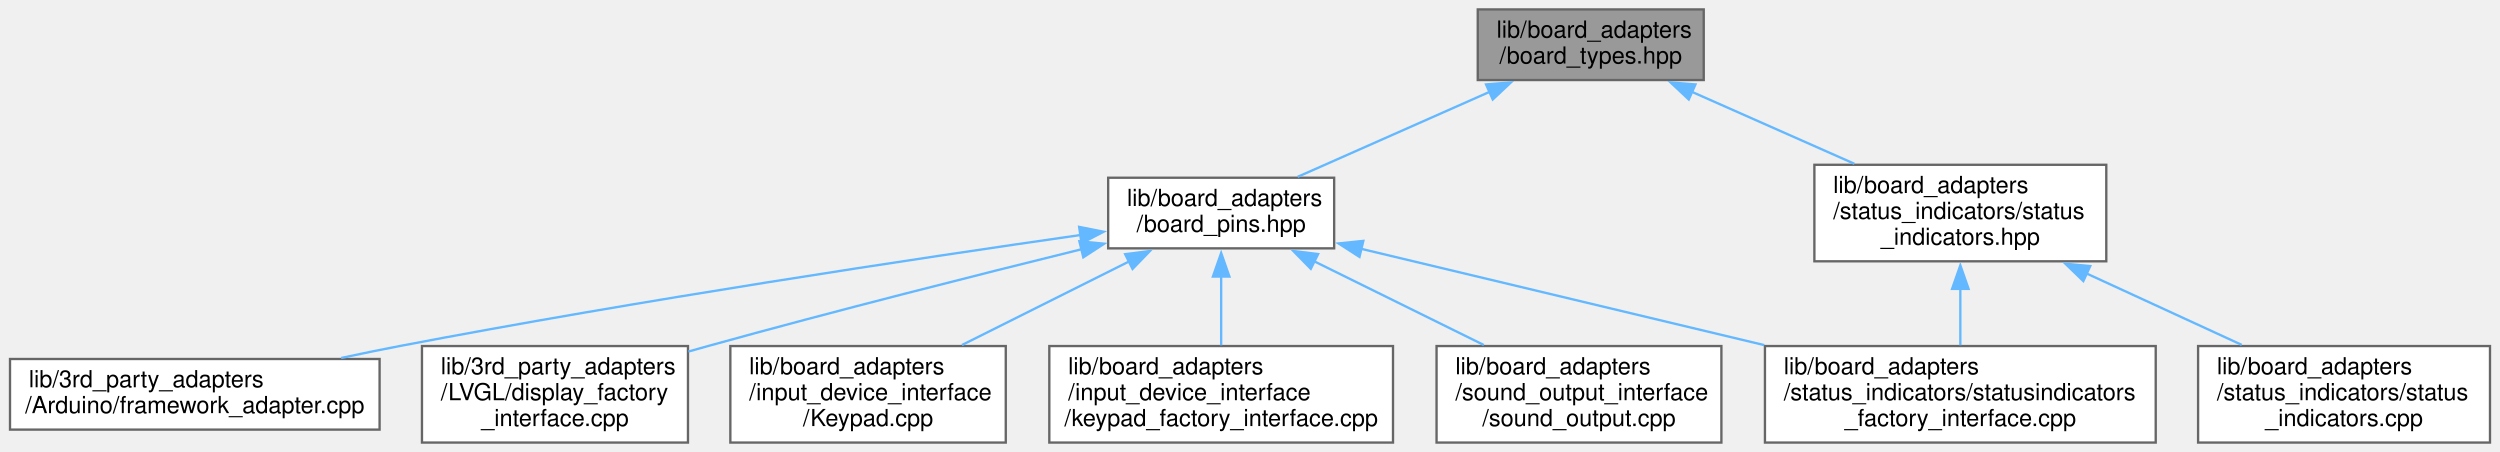
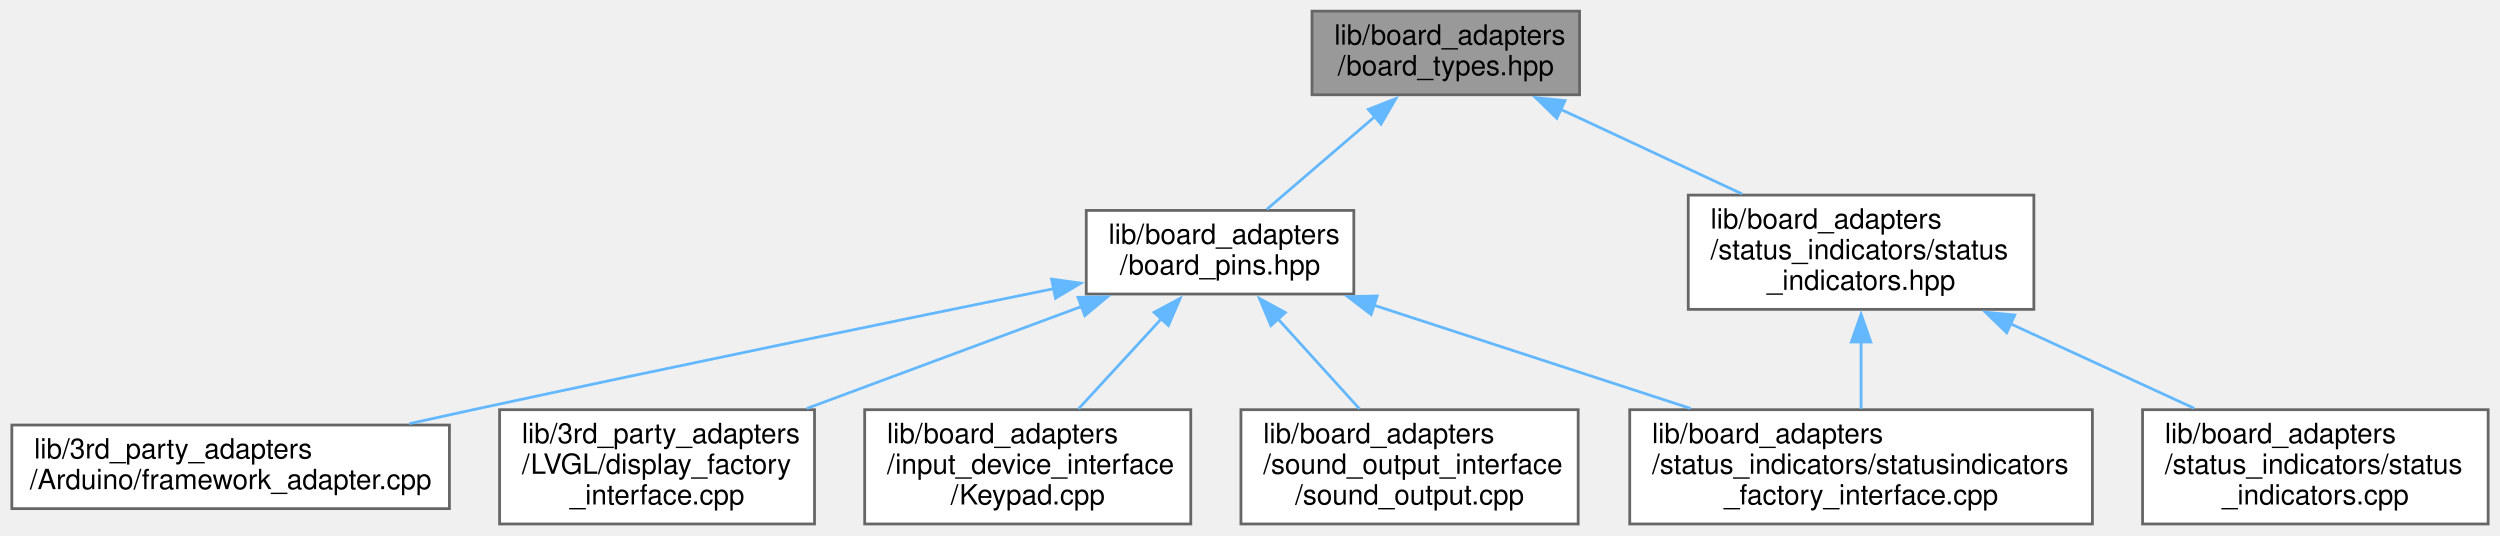
- <svg xmlns="http://www.w3.org/2000/svg" xmlns:xlink="http://www.w3.org/1999/xlink" width="1062pt" height="192pt" viewBox="0.00 0.00 1061.50 192.00">
+ <svg xmlns="http://www.w3.org/2000/svg" xmlns:xlink="http://www.w3.org/1999/xlink" width="897pt" height="192pt" viewBox="0.00 0.00 896.50 192.00">
  <g id="graph0" class="graph" transform="scale(1 1) rotate(0) translate(4 188)">
    <g id="node1" class="node">
      <g id="a_node1">
        <a xlink:title=" ">
-           <polygon fill="#999999" stroke="#666666" points="719.5,-184 623.5,-184 623.5,-154 719.5,-154 719.5,-184" />
-           <text text-anchor="start" x="631.5" y="-172" font-family="Helvetica,sans-Serif" font-size="10.00">lib/board_adapters</text>
-           <text text-anchor="middle" x="671.5" y="-161" font-family="Helvetica,sans-Serif" font-size="10.00">/board_types.hpp</text>
+           <polygon fill="#999999" stroke="#666666" points="562.5,-184 466.5,-184 466.5,-154 562.5,-154 562.5,-184" />
+           <text text-anchor="start" x="474.5" y="-172" font-family="Helvetica,sans-Serif" font-size="10.00">lib/board_adapters</text>
+           <text text-anchor="middle" x="514.5" y="-161" font-family="Helvetica,sans-Serif" font-size="10.00">/board_types.hpp</text>
        </a>
      </g>
    </g>
    <g id="node2" class="node">
      <g id="a_node2">
        <a xlink:href="board__pins_8hpp.xhtml" target="_top" xlink:title="Provides named objects for the pins provided by the board.">
-           <polygon fill="white" stroke="#666666" points="562.5,-112.5 466.5,-112.5 466.5,-82.5 562.5,-82.5 562.5,-112.5" />
-           <text text-anchor="start" x="474.5" y="-100.5" font-family="Helvetica,sans-Serif" font-size="10.00">lib/board_adapters</text>
-           <text text-anchor="middle" x="514.5" y="-89.5" font-family="Helvetica,sans-Serif" font-size="10.00">/board_pins.hpp</text>
+           <polygon fill="white" stroke="#666666" points="481.5,-112.5 385.5,-112.5 385.5,-82.5 481.5,-82.5 481.5,-112.5" />
+           <text text-anchor="start" x="393.5" y="-100.5" font-family="Helvetica,sans-Serif" font-size="10.00">lib/board_adapters</text>
+           <text text-anchor="middle" x="433.5" y="-89.5" font-family="Helvetica,sans-Serif" font-size="10.00">/board_pins.hpp</text>
        </a>
      </g>
    </g>
    <g id="edge1" class="edge">
-       <path fill="none" stroke="#63b8ff" d="M628.73,-149.07C602.96,-137.66 570.66,-123.36 546.99,-112.88" />
-       <polygon fill="#63b8ff" stroke="#63b8ff" points="627.02,-152.14 637.59,-152.99 629.86,-145.74 627.02,-152.14" />
+       <path fill="none" stroke="#63b8ff" d="M489,-146.12C476.36,-135.27 461.44,-122.48 450.26,-112.88" />
+       <polygon fill="#63b8ff" stroke="#63b8ff" points="486.7,-148.76 496.57,-152.61 491.26,-143.45 486.7,-148.76" />
    </g>
-     <g id="node9" class="node">
-       <g id="a_node9">
+     <g id="node8" class="node">
+       <g id="a_node8">
        <a xlink:href="status__indicators_8hpp.xhtml" target="_top" xlink:title=" ">
-           <polygon fill="white" stroke="#666666" points="890.5,-118 766.5,-118 766.5,-77 890.5,-77 890.5,-118" />
-           <text text-anchor="start" x="774.5" y="-106" font-family="Helvetica,sans-Serif" font-size="10.00">lib/board_adapters</text>
-           <text text-anchor="start" x="774.5" y="-95" font-family="Helvetica,sans-Serif" font-size="10.00">/status_indicators/status</text>
-           <text text-anchor="middle" x="828.5" y="-84" font-family="Helvetica,sans-Serif" font-size="10.00">_indicators.hpp</text>
+           <polygon fill="white" stroke="#666666" points="725.5,-118 601.5,-118 601.5,-77 725.5,-77 725.5,-118" />
+           <text text-anchor="start" x="609.5" y="-106" font-family="Helvetica,sans-Serif" font-size="10.00">lib/board_adapters</text>
+           <text text-anchor="start" x="609.5" y="-95" font-family="Helvetica,sans-Serif" font-size="10.00">/status_indicators/status</text>
+           <text text-anchor="middle" x="663.5" y="-84" font-family="Helvetica,sans-Serif" font-size="10.00">_indicators.hpp</text>
        </a>
      </g>
    </g>
-     <g id="edge8" class="edge">
-       <path fill="none" stroke="#63b8ff" d="M714.47,-148.98C735.9,-139.49 761.81,-128.02 783.51,-118.42" />
-       <polygon fill="#63b8ff" stroke="#63b8ff" points="713.14,-145.74 705.41,-152.99 715.98,-152.14 713.14,-145.74" />
+     <g id="edge7" class="edge">
+       <path fill="none" stroke="#63b8ff" d="M555.56,-148.85C575.84,-139.39 600.3,-127.98 620.8,-118.42" />
+       <polygon fill="#63b8ff" stroke="#63b8ff" points="554.33,-145.56 546.74,-152.96 557.29,-151.9 554.33,-145.56" />
    </g>
    <g id="node3" class="node">
      <g id="a_node3">
        <a xlink:href="framework__adapter_8cpp.xhtml" target="_top" xlink:title=" ">
          <polygon fill="white" stroke="#666666" points="157,-35.5 0,-35.5 0,-5.5 157,-5.5 157,-35.5" />
          <text text-anchor="start" x="8" y="-23.5" font-family="Helvetica,sans-Serif" font-size="10.00">lib/3rd_party_adapters</text>
          <text text-anchor="middle" x="78.5" y="-12.5" font-family="Helvetica,sans-Serif" font-size="10.00">/Arduino/framework_adapter.cpp</text>
        </a>
      </g>
    </g>
    <g id="edge2" class="edge">
-       <path fill="none" stroke="#63b8ff" d="M454.9,-88.19C385.26,-78.2 266.67,-60.36 165.5,-41 157.44,-39.46 148.99,-37.72 140.66,-35.93" />
-       <polygon fill="#63b8ff" stroke="#63b8ff" points="454.17,-91.62 464.57,-89.56 455.16,-84.69 454.17,-91.62" />
+       <path fill="none" stroke="#63b8ff" d="M373.88,-84.44C319.53,-73.38 237.05,-56.43 165.5,-41 158.09,-39.4 150.32,-37.7 142.62,-35.99" />
+       <polygon fill="#63b8ff" stroke="#63b8ff" points="373.06,-87.85 383.55,-86.41 374.45,-80.99 373.06,-87.85" />
    </g>
    <g id="node4" class="node">
      <g id="a_node4">
        <a xlink:href="display__factory__interface_8cpp.xhtml" target="_top" xlink:title=" ">
          <polygon fill="white" stroke="#666666" points="288,-41 175,-41 175,0 288,0 288,-41" />
          <text text-anchor="start" x="183" y="-29" font-family="Helvetica,sans-Serif" font-size="10.00">lib/3rd_party_adapters</text>
          <text text-anchor="start" x="183" y="-18" font-family="Helvetica,sans-Serif" font-size="10.00">/LVGL/display_factory</text>
          <text text-anchor="middle" x="231.5" y="-7" font-family="Helvetica,sans-Serif" font-size="10.00">_interface.cpp</text>
        </a>
      </g>
    </g>
    <g id="edge3" class="edge">
-       <path fill="none" stroke="#63b8ff" d="M455.22,-82.13C411.28,-71.3 349.99,-55.83 296.5,-41 293.78,-40.24 290.99,-39.46 288.18,-38.66" />
-       <polygon fill="#63b8ff" stroke="#63b8ff" points="454.27,-85.5 464.82,-84.48 455.94,-78.7 454.27,-85.5" />
+       <path fill="none" stroke="#63b8ff" d="M383.93,-78.09C354,-66.98 315.86,-52.82 285.22,-41.44" />
+       <polygon fill="#63b8ff" stroke="#63b8ff" points="382.54,-81.31 393.13,-81.51 384.98,-74.75 382.54,-81.31" />
    </g>
    <g id="node5" class="node">
      <g id="a_node5">
        <a xlink:href="Keypad_8cpp.xhtml" target="_top" xlink:title=" ">
          <polygon fill="white" stroke="#666666" points="423,-41 306,-41 306,0 423,0 423,-41" />
          <text text-anchor="start" x="314" y="-29" font-family="Helvetica,sans-Serif" font-size="10.00">lib/board_adapters</text>
          <text text-anchor="start" x="314" y="-18" font-family="Helvetica,sans-Serif" font-size="10.00">/input_device_interface</text>
          <text text-anchor="middle" x="364.5" y="-7" font-family="Helvetica,sans-Serif" font-size="10.00">/Keypad.cpp</text>
        </a>
      </g>
    </g>
    <g id="edge4" class="edge">
-       <path fill="none" stroke="#63b8ff" d="M475.33,-76.91C453.49,-65.99 426.35,-52.42 404.39,-41.44" />
-       <polygon fill="#63b8ff" stroke="#63b8ff" points="473.72,-80.02 484.22,-81.36 476.85,-73.76 473.72,-80.02" />
+       <path fill="none" stroke="#63b8ff" d="M412.65,-73.84C403.12,-63.47 391.92,-51.3 382.72,-41.3" />
+       <polygon fill="#63b8ff" stroke="#63b8ff" points="409.82,-75.94 419.17,-80.93 414.98,-71.2 409.82,-75.94" />
    </g>
    <g id="node6" class="node">
      <g id="a_node6">
-         <a xlink:href="keypad__factory__interface_8cpp.xhtml" target="_top" xlink:title=" ">
-           <polygon fill="white" stroke="#666666" points="587.5,-41 441.5,-41 441.5,0 587.5,0 587.5,-41" />
-           <text text-anchor="start" x="449.5" y="-29" font-family="Helvetica,sans-Serif" font-size="10.00">lib/board_adapters</text>
-           <text text-anchor="start" x="449.5" y="-18" font-family="Helvetica,sans-Serif" font-size="10.00">/input_device_interface</text>
-           <text text-anchor="middle" x="514.5" y="-7" font-family="Helvetica,sans-Serif" font-size="10.00">/keypad_factory_interface.cpp</text>
+         <a xlink:href="sound__output_8cpp.xhtml" target="_top" xlink:title=" ">
+           <polygon fill="white" stroke="#666666" points="562,-41 441,-41 441,0 562,0 562,-41" />
+           <text text-anchor="start" x="449" y="-29" font-family="Helvetica,sans-Serif" font-size="10.00">lib/board_adapters</text>
+           <text text-anchor="start" x="449" y="-18" font-family="Helvetica,sans-Serif" font-size="10.00">/sound_output_interface</text>
+           <text text-anchor="middle" x="501.5" y="-7" font-family="Helvetica,sans-Serif" font-size="10.00">/sound_output.cpp</text>
        </a>
      </g>
    </g>
    <g id="edge5" class="edge">
-       <path fill="none" stroke="#63b8ff" d="M514.5,-70.68C514.5,-61.06 514.5,-50.3 514.5,-41.3" />
-       <polygon fill="#63b8ff" stroke="#63b8ff" points="511,-70.53 514.5,-80.53 518,-70.53 511,-70.53" />
+       <path fill="none" stroke="#63b8ff" d="M454.33,-73.53C463.66,-63.23 474.57,-51.2 483.54,-41.3" />
+       <polygon fill="#63b8ff" stroke="#63b8ff" points="451.75,-71.16 447.63,-80.92 456.94,-75.86 451.75,-71.16" />
    </g>
    <g id="node7" class="node">
      <g id="a_node7">
-         <a xlink:href="sound__output_8cpp.xhtml" target="_top" xlink:title=" ">
-           <polygon fill="white" stroke="#666666" points="727,-41 606,-41 606,0 727,0 727,-41" />
-           <text text-anchor="start" x="614" y="-29" font-family="Helvetica,sans-Serif" font-size="10.00">lib/board_adapters</text>
-           <text text-anchor="start" x="614" y="-18" font-family="Helvetica,sans-Serif" font-size="10.00">/sound_output_interface</text>
-           <text text-anchor="middle" x="666.5" y="-7" font-family="Helvetica,sans-Serif" font-size="10.00">/sound_output.cpp</text>
+         <a xlink:href="statusindicators__factory__interface_8cpp.xhtml" target="_top" xlink:title=" ">
+           <polygon fill="white" stroke="#666666" points="746.5,-41 580.5,-41 580.5,0 746.5,0 746.5,-41" />
+           <text text-anchor="start" x="588.5" y="-29" font-family="Helvetica,sans-Serif" font-size="10.00">lib/board_adapters</text>
+           <text text-anchor="start" x="588.5" y="-18" font-family="Helvetica,sans-Serif" font-size="10.00">/status_indicators/statusindicators</text>
+           <text text-anchor="middle" x="663.5" y="-7" font-family="Helvetica,sans-Serif" font-size="10.00">_factory_interface.cpp</text>
        </a>
      </g>
    </g>
    <g id="edge6" class="edge">
-       <path fill="none" stroke="#63b8ff" d="M553.89,-77.06C576.08,-66.12 603.73,-52.47 626.08,-41.44" />
-       <polygon fill="#63b8ff" stroke="#63b8ff" points="552.58,-73.81 545.16,-81.37 555.68,-80.08 552.58,-73.81" />
+       <path fill="none" stroke="#63b8ff" d="M488.6,-78.53C522.87,-67.36 566.99,-52.97 602.34,-41.44" />
+       <polygon fill="#63b8ff" stroke="#63b8ff" points="487.71,-75.14 479.29,-81.57 489.88,-81.8 487.71,-75.14" />
    </g>
-     <g id="node8" class="node">
-       <g id="a_node8">
-         <a xlink:href="statusindicators__factory__interface_8cpp.xhtml" target="_top" xlink:title=" ">
-           <polygon fill="white" stroke="#666666" points="911.5,-41 745.5,-41 745.5,0 911.5,0 911.5,-41" />
-           <text text-anchor="start" x="753.5" y="-29" font-family="Helvetica,sans-Serif" font-size="10.00">lib/board_adapters</text>
-           <text text-anchor="start" x="753.5" y="-18" font-family="Helvetica,sans-Serif" font-size="10.00">/status_indicators/statusindicators</text>
-           <text text-anchor="middle" x="828.5" y="-7" font-family="Helvetica,sans-Serif" font-size="10.00">_factory_interface.cpp</text>
+     <g id="edge9" class="edge">
+       <path fill="none" stroke="#63b8ff" d="M663.5,-65.36C663.5,-57.24 663.5,-48.7 663.5,-41.33" />
+       <polygon fill="#63b8ff" stroke="#63b8ff" points="660,-65.28 663.5,-75.28 667,-65.28 660,-65.28" />
+     </g>
+     <g id="node9" class="node">
+       <g id="a_node9">
+         <a xlink:href="status__indicators_8cpp.xhtml" target="_top" xlink:title=" ">
+           <polygon fill="white" stroke="#666666" points="888.5,-41 764.5,-41 764.5,0 888.5,0 888.5,-41" />
+           <text text-anchor="start" x="772.5" y="-29" font-family="Helvetica,sans-Serif" font-size="10.00">lib/board_adapters</text>
+           <text text-anchor="start" x="772.5" y="-18" font-family="Helvetica,sans-Serif" font-size="10.00">/status_indicators/status</text>
+           <text text-anchor="middle" x="826.5" y="-7" font-family="Helvetica,sans-Serif" font-size="10.00">_indicators.cpp</text>
        </a>
      </g>
    </g>
-     <g id="edge7" class="edge">
-       <path fill="none" stroke="#63b8ff" d="M573.8,-82.34C622.23,-70.77 691.24,-54.28 745.22,-41.39" />
-       <polygon fill="#63b8ff" stroke="#63b8ff" points="573.26,-78.87 564.35,-84.59 574.89,-85.67 573.26,-78.87" />
-     </g>
-     <g id="edge10" class="edge">
-       <path fill="none" stroke="#63b8ff" d="M828.5,-65.36C828.5,-57.24 828.5,-48.7 828.5,-41.33" />
-       <polygon fill="#63b8ff" stroke="#63b8ff" points="825,-65.28 828.5,-75.28 832,-65.28 825,-65.28" />
-     </g>
-     <g id="node10" class="node">
-       <g id="a_node10">
-         <a xlink:href="status__indicators_8cpp.xhtml" target="_top" xlink:title=" ">
-           <polygon fill="white" stroke="#666666" points="1053.5,-41 929.5,-41 929.5,0 1053.5,0 1053.5,-41" />
-           <text text-anchor="start" x="937.5" y="-29" font-family="Helvetica,sans-Serif" font-size="10.00">lib/board_adapters</text>
-           <text text-anchor="start" x="937.5" y="-18" font-family="Helvetica,sans-Serif" font-size="10.00">/status_indicators/status</text>
-           <text text-anchor="middle" x="991.5" y="-7" font-family="Helvetica,sans-Serif" font-size="10.00">_indicators.cpp</text>
-         </a>
-       </g>
-     </g>
-     <g id="edge9" class="edge">
-       <path fill="none" stroke="#63b8ff" d="M882,-71.88C903.41,-62.03 927.75,-50.83 948.04,-41.49" />
-       <polygon fill="#63b8ff" stroke="#63b8ff" points="880.75,-68.61 873.13,-75.97 883.68,-74.97 880.75,-68.61" />
+     <g id="edge8" class="edge">
+       <path fill="none" stroke="#63b8ff" d="M717,-71.88C738.41,-62.03 762.75,-50.83 783.04,-41.49" />
+       <polygon fill="#63b8ff" stroke="#63b8ff" points="715.75,-68.61 708.13,-75.97 718.68,-74.97 715.75,-68.61" />
    </g>
  </g>
</svg>
